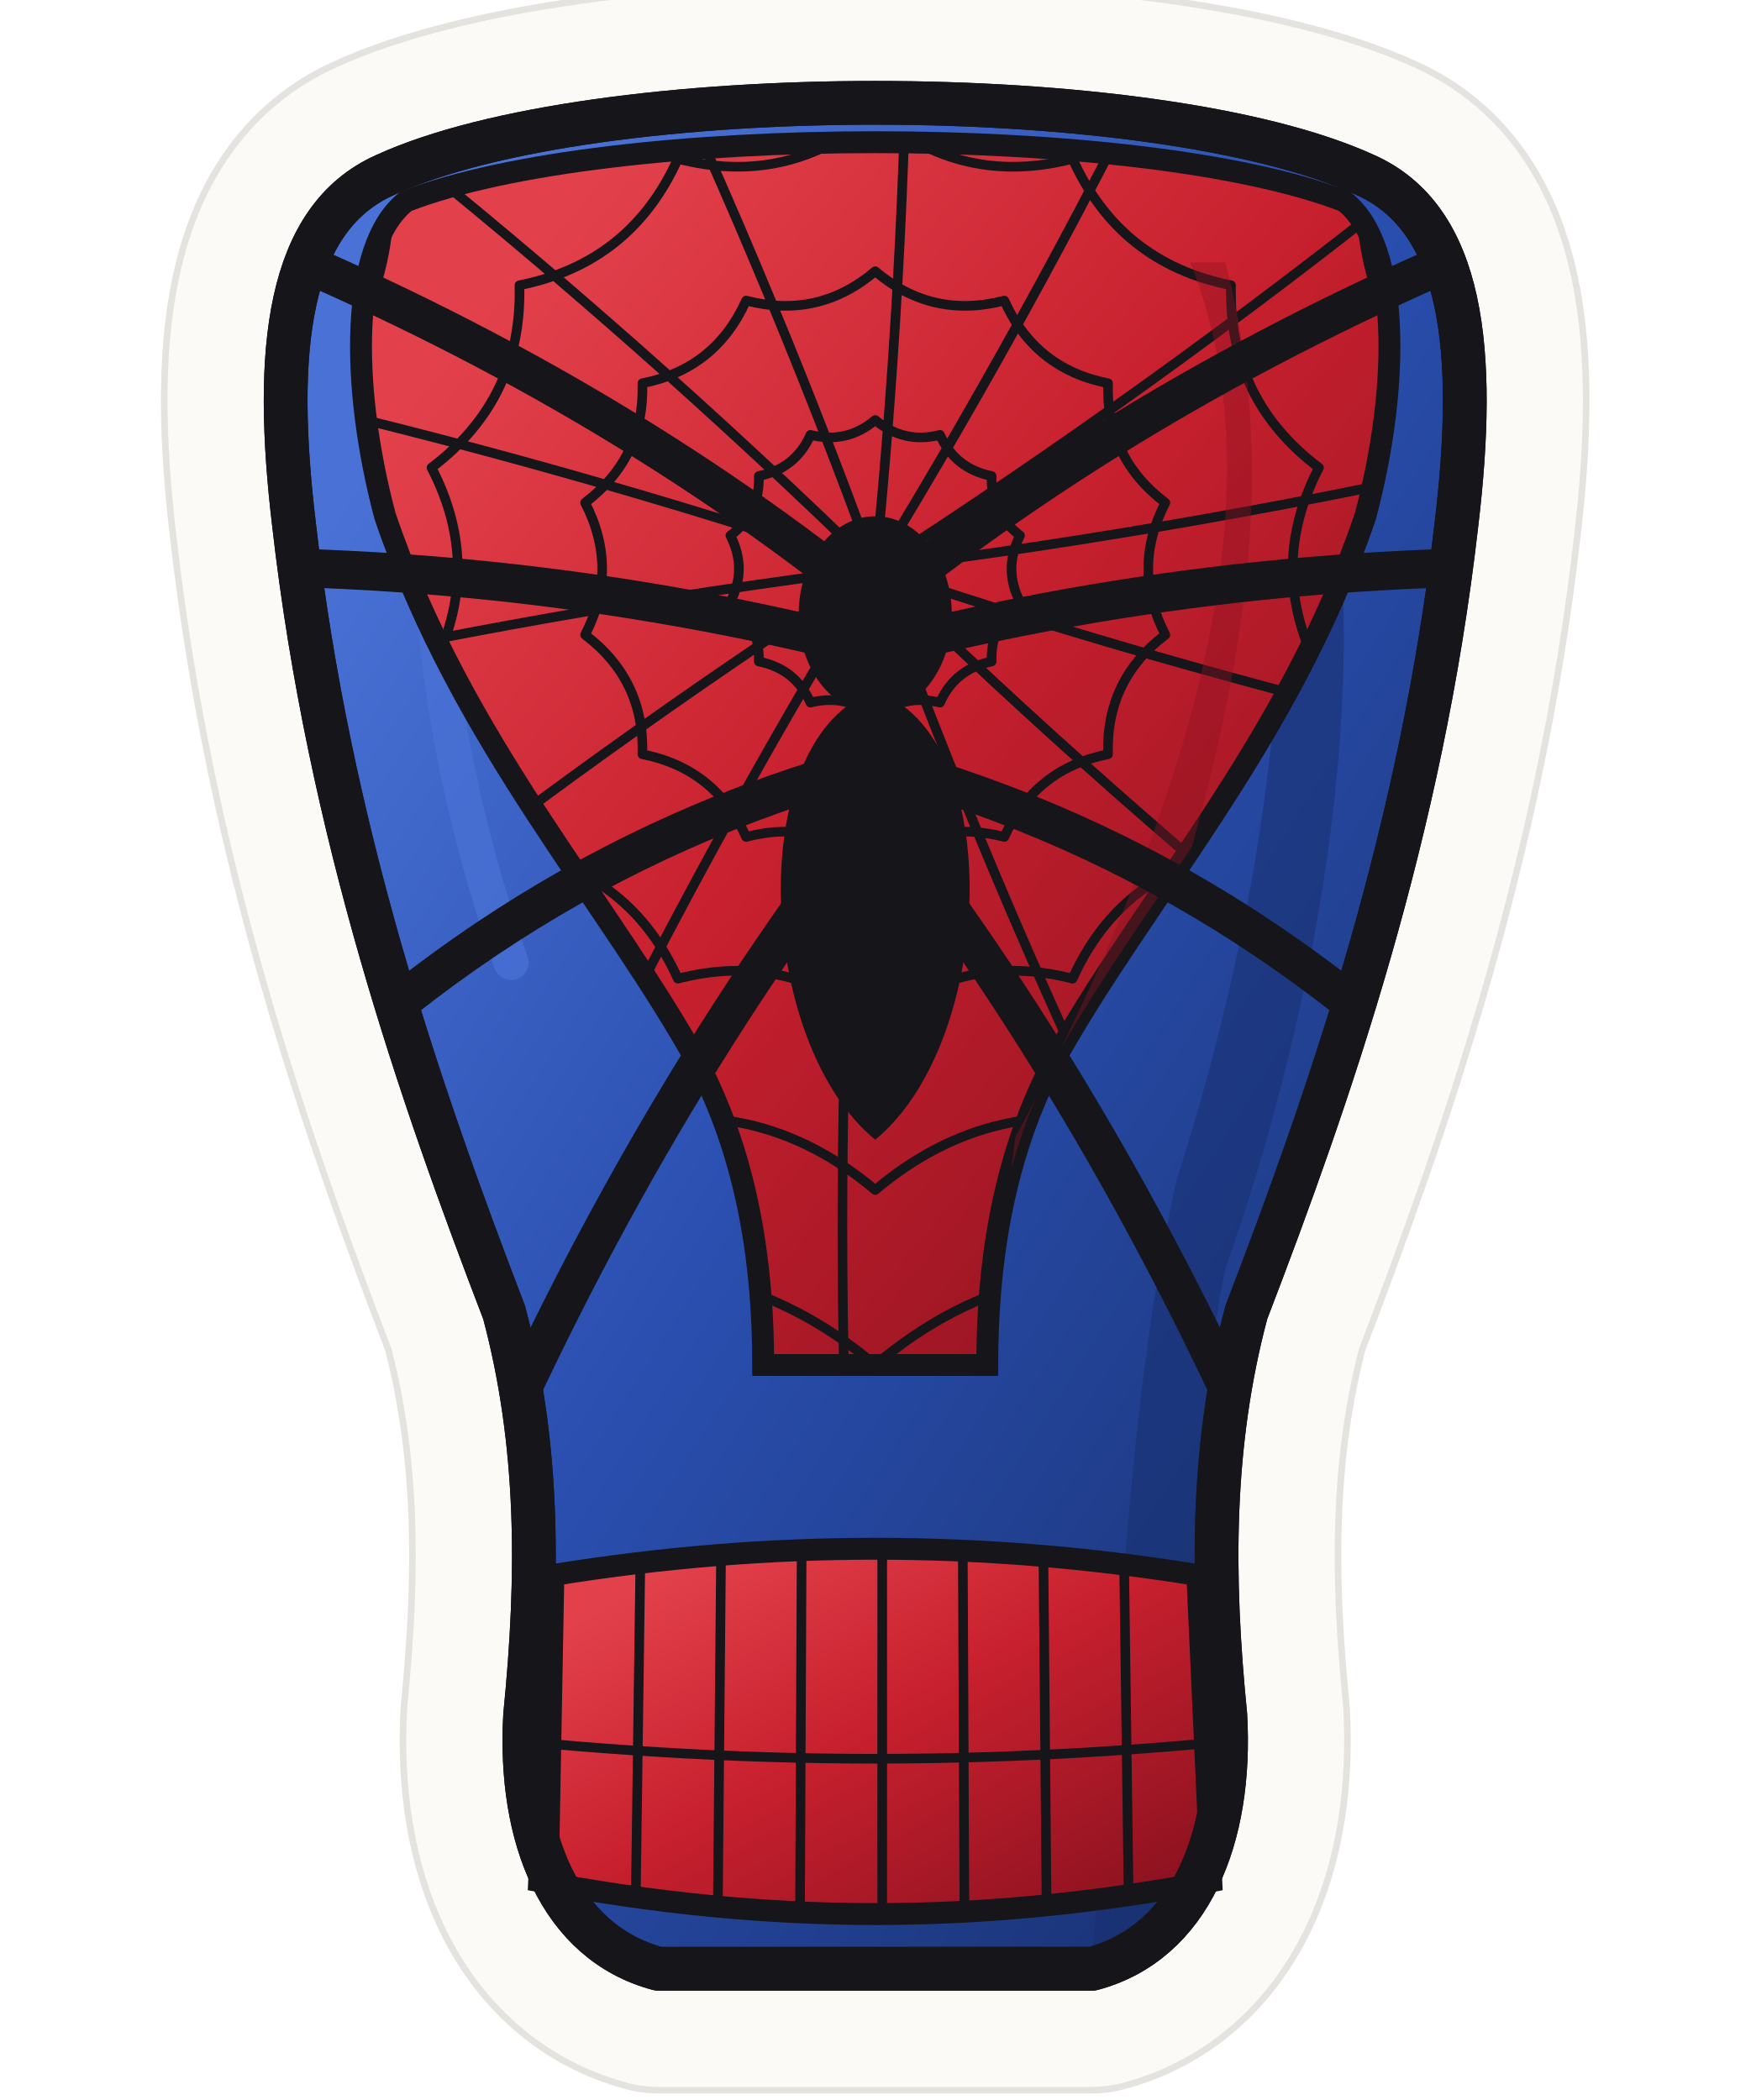
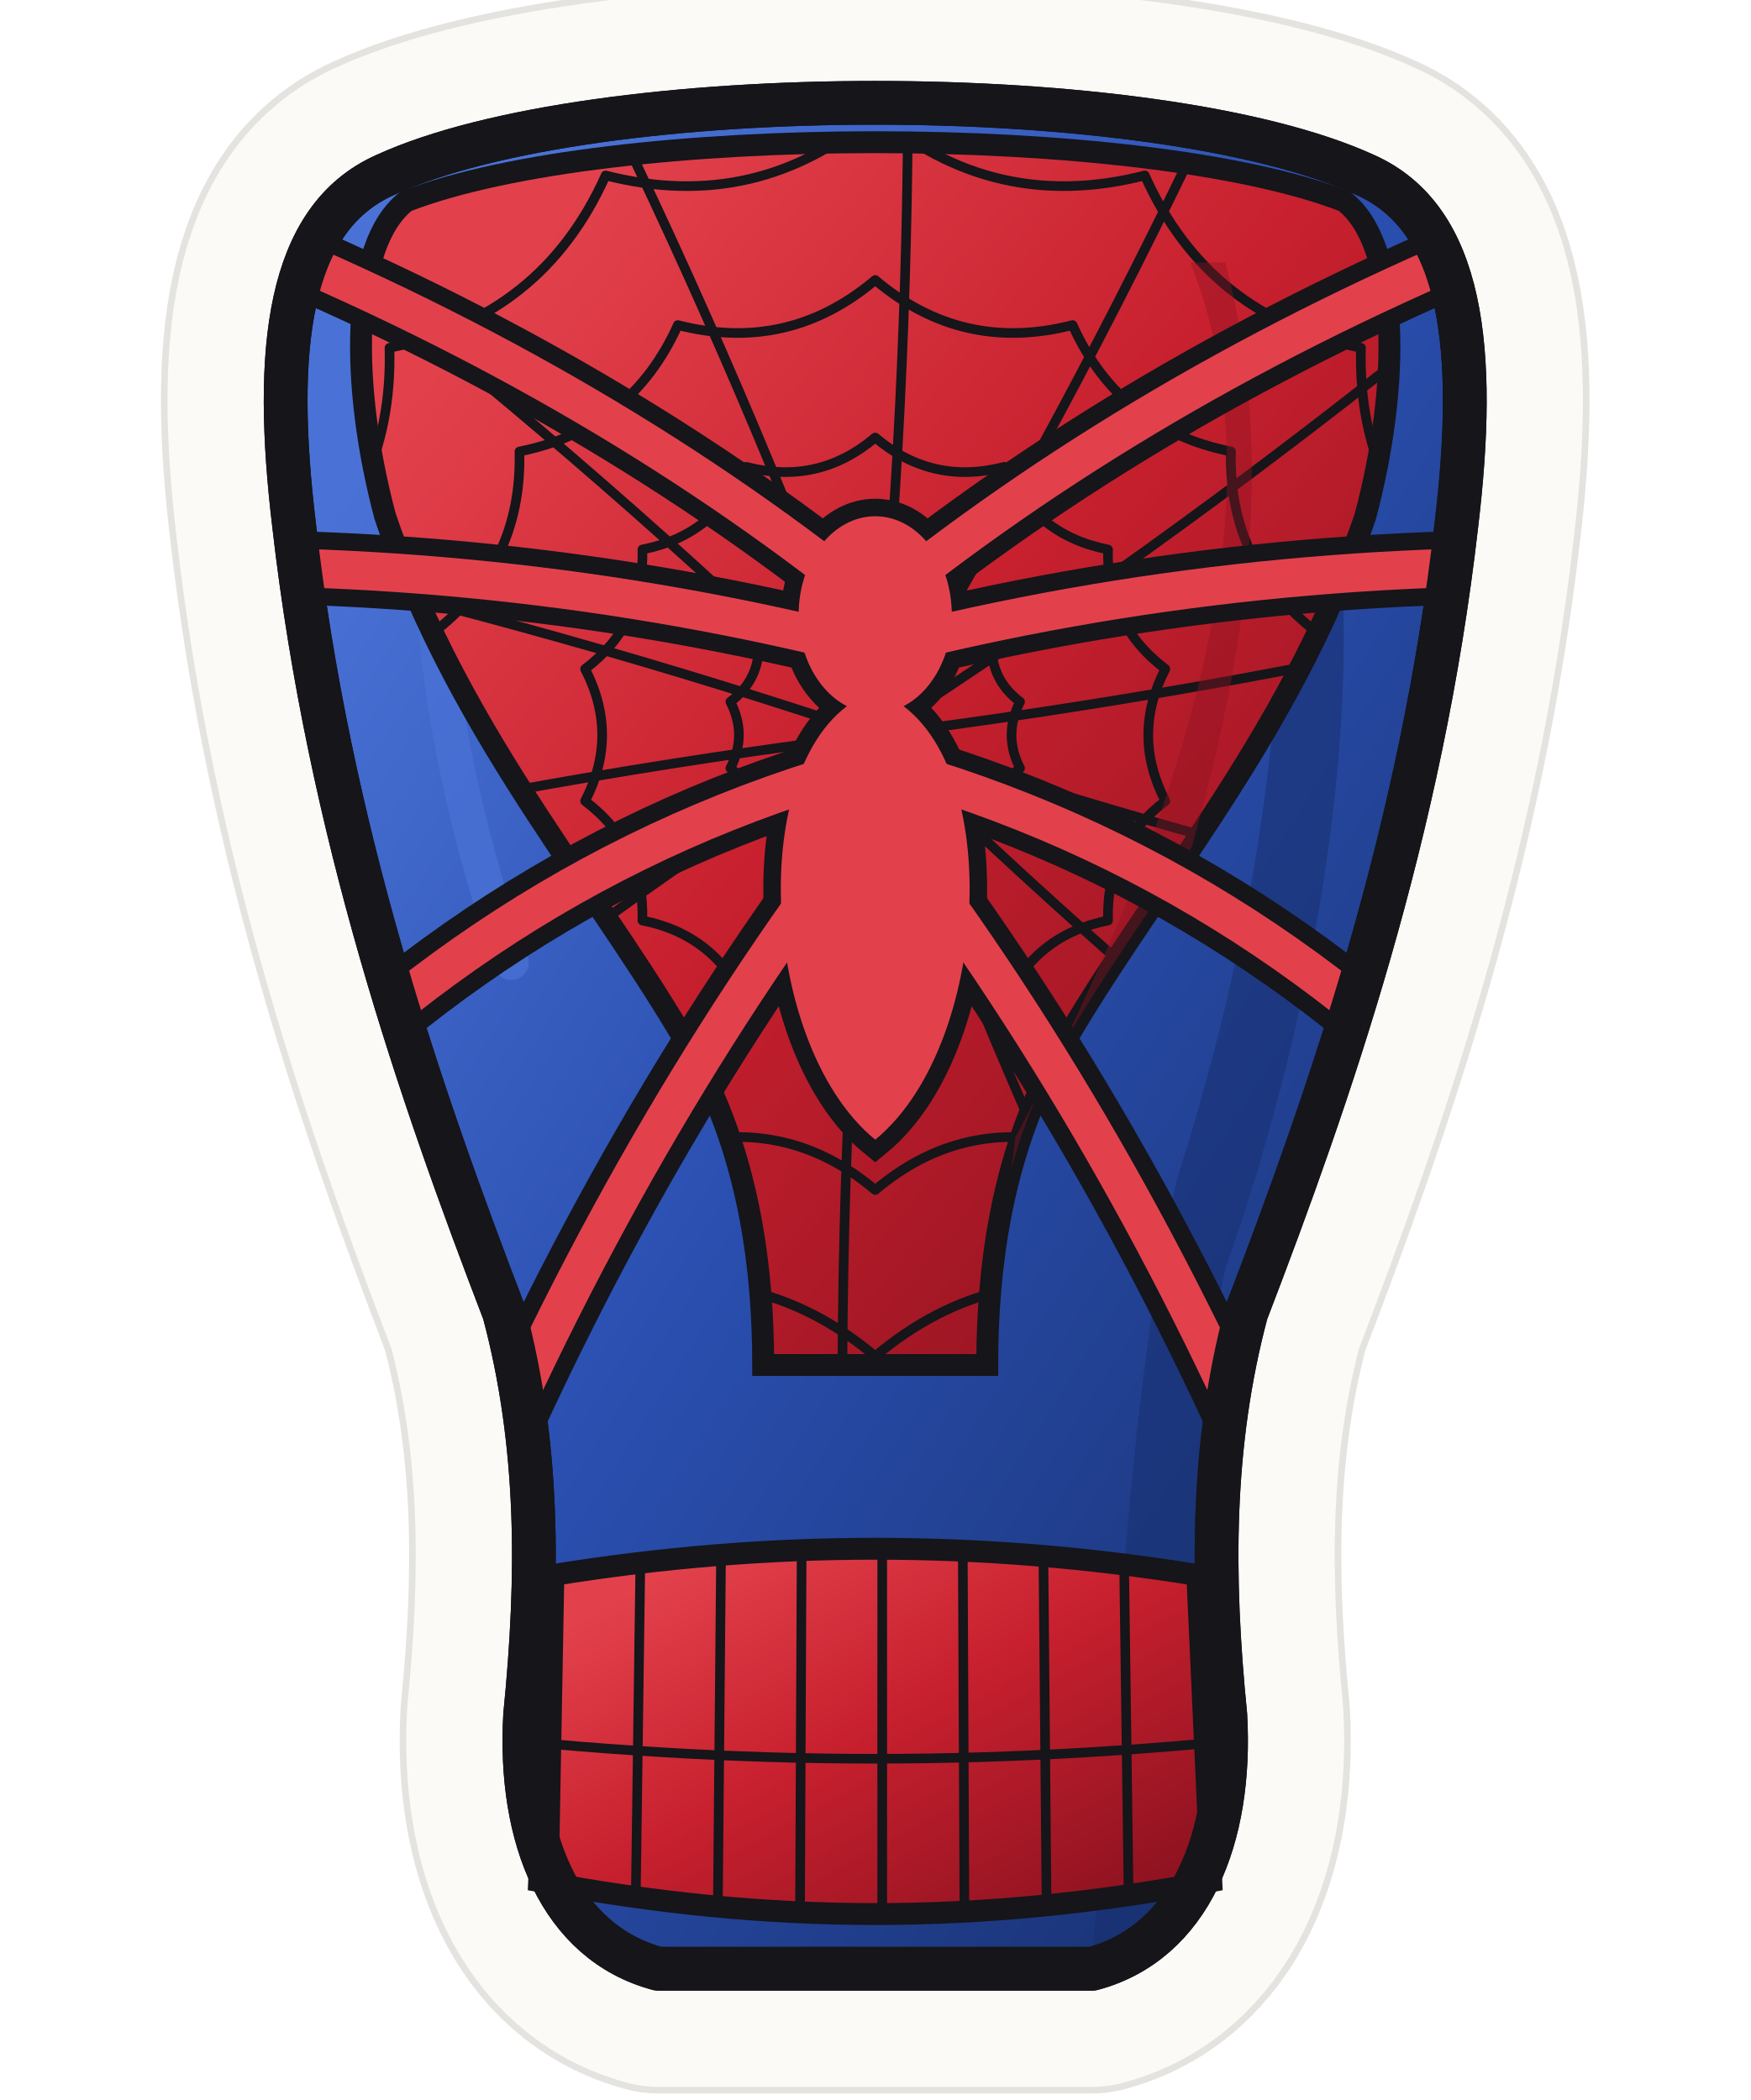
<svg xmlns="http://www.w3.org/2000/svg" width="400" height="480" viewBox="0 0 400 480">
  <defs>
    <linearGradient id="gRed" x1="0.15" y1="0.1" x2="0.95" y2="0.9">
      <stop offset="0" stop-color="#e2414c" />
      <stop offset="0.45" stop-color="#c8202e" />
      <stop offset="1" stop-color="#8e1220" />
    </linearGradient>
    <linearGradient id="gBlue" x1="0.15" y1="0.1" x2="0.95" y2="0.9">
      <stop offset="0" stop-color="#4a72d6" />
      <stop offset="0.45" stop-color="#2a4fb0" />
      <stop offset="1" stop-color="#18306f" />
    </linearGradient>
    <clipPath id="cc">
      <path d="M 92.8 46 C 139.2 28 260.8 28 307.2 46 C 320.0 56 320.0 88 312.0 118 C 294.4 170 260.8 206 240.0 244 C 228.8 266 225.6 290 225.6 312 L 174.4 312 C 174.4 290 171.2 266 160.0 244 C 139.2 206 105.6 170 88.0 118 C 80.0 88 80.0 56 92.8 46 Z" />
    </clipPath>
    <clipPath id="bc">
      <path d="M 126.4 360 C 176.0 352 224.0 352 273.6 360 L 276.8 430 C 224.0 440 176.0 440 123.2 430 Z" />
    </clipPath>
    <clipPath id="tc">
      <path d="M 88.0 40 C 136.0 18 264.0 18 312.0 40 C 334.4 50 337.6 80 332.8 120 C 324.8 190 304.0 250 284.8 300 C 276.8 330 276.8 360 280.0 392 C 281.6 420 272.0 444 249.6 450 L 150.4 450 C 128.0 444 118.4 420 120.0 392 C 123.2 360 123.2 330 115.2 300 C 96.0 250 75.2 190 67.2 120 C 62.4 80 65.6 50 88.0 40 Z" />
    </clipPath>
  </defs>
  <path d="M 88.0 40 C 136.0 18 264.0 18 312.0 40 C 334.4 50 337.6 80 332.8 120 C 324.8 190 304.0 250 284.8 300 C 276.8 330 276.8 360 280.0 392 C 281.6 420 272.0 444 249.6 450 L 150.4 450 C 128.0 444 118.4 420 120.0 392 C 123.2 360 123.2 330 115.2 300 C 96.0 250 75.2 190 67.2 120 C 62.4 80 65.6 50 88.0 40 Z" fill="#fbfaf6" stroke="#fbfaf6" stroke-width="54" stroke-linejoin="round" />
  <path d="M 88.0 40 C 136.0 18 264.0 18 312.0 40 C 334.4 50 337.6 80 332.8 120 C 324.8 190 304.0 250 284.8 300 C 276.8 330 276.8 360 280.0 392 C 281.6 420 272.0 444 249.6 450 L 150.4 450 C 128.0 444 118.4 420 120.0 392 C 123.2 360 123.2 330 115.2 300 C 96.0 250 75.2 190 67.2 120 C 62.4 80 65.6 50 88.0 40 Z" fill="none" stroke="#c9c7c0" stroke-width="57" stroke-linejoin="round" opacity="0.5" />
  <path d="M 88.0 40 C 136.0 18 264.0 18 312.0 40 C 334.4 50 337.6 80 332.8 120 C 324.8 190 304.0 250 284.8 300 C 276.8 330 276.8 360 280.0 392 C 281.6 420 272.0 444 249.6 450 L 150.4 450 C 128.0 444 118.4 420 120.0 392 C 123.2 360 123.2 330 115.2 300 C 96.0 250 75.2 190 67.2 120 C 62.4 80 65.6 50 88.0 40 Z" fill="#fbfaf6" stroke="#fbfaf6" stroke-width="54" stroke-linejoin="round" />
  <path d="M 88.0 40 C 136.0 18 264.0 18 312.0 40 C 334.4 50 337.6 80 332.8 120 C 324.8 190 304.0 250 284.8 300 C 276.8 330 276.8 360 280.0 392 C 281.6 420 272.0 444 249.6 450 L 150.4 450 C 128.0 444 118.4 420 120.0 392 C 123.2 360 123.2 330 115.2 300 C 96.0 250 75.2 190 67.2 120 C 62.4 80 65.6 50 88.0 40 Z" fill="url(#gBlue)" stroke="#15151a" stroke-width="10" stroke-linejoin="round" />
  <path d="M 280.0 60 C 320.0 90 312.0 200 280.0 290 C 272.0 330 272.0 380 276.8 430 L 249.6 446 C 256.0 380 257.6 320 268.8 270 C 294.4 190 300.8 110 280.0 60 Z" fill="#18306f" opacity="0.55" />
  <path d="M 107.2 70 C 91.2 110 99.2 170 116.8 220" fill="none" stroke="#4a72d6" stroke-width="8" stroke-linecap="round" opacity="0.7" />
  <path d="M 92.8 46 C 139.2 28 260.8 28 307.2 46 C 320.0 56 320.0 88 312.0 118 C 294.4 170 260.8 206 240.0 244 C 228.8 266 225.6 290 225.6 312 L 174.4 312 C 174.4 290 171.2 266 160.0 244 C 139.2 206 105.6 170 88.0 118 C 80.0 88 80.0 56 92.8 46 Z" fill="url(#gRed)" stroke="#15151a" stroke-width="5" />
  <g clip-path="url(#cc)">
-     <path d="M200.0 130.0Q215.0 -20.0 200.0 -170.0M200.0 130.0Q278.6 1.4 330.2 -140.3M200.0 130.0Q326.6 48.2 434.5 -57.0M200.0 130.0Q349.6 111.2 492.5 63.2M200.0 130.0Q342.9 178.0 492.5 196.8M200.0 130.0Q307.9 235.3 434.5 317.0M200.0 130.0Q251.6 271.7 330.2 400.3M200.0 130.0Q185.0 280.0 200.0 430.0M200.0 130.0Q121.4 258.6 69.8 400.3M200.0 130.0Q73.4 211.8 -34.5 317.0M200.0 130.0Q50.4 148.8 -92.5 196.8M200.0 130.0Q57.1 82.0 -92.5 63.2M200.0 130.0Q92.1 24.7 -34.5 -57.0M200.0 130.0Q148.4 -11.7 69.8 -140.3M200.0 96.0Q206.5 101.5 214.8 99.4M214.8 99.4Q218.2 107.1 226.6 108.8M226.6 108.8Q226.3 117.3 233.1 122.4M233.1 122.4Q229.2 130.0 233.1 137.6M233.1 137.6Q226.3 142.7 226.6 151.2M226.6 151.2Q218.2 152.9 214.8 160.6M214.8 160.6Q206.5 158.5 200.0 164.0M200.0 164.0Q193.5 158.5 185.2 160.6M185.2 160.6Q181.8 152.9 173.4 151.2M173.4 151.2Q173.7 142.7 166.9 137.6M166.9 137.6Q170.8 130.0 166.9 122.4M166.9 122.4Q173.7 117.3 173.4 108.8M173.4 108.8Q181.8 107.1 185.2 99.4M185.2 99.4Q193.5 101.5 200.0 96.0M200.0 62.0Q213.0 73.0 229.5 68.7M229.5 68.7Q236.5 84.3 253.2 87.6M253.2 87.6Q252.7 104.6 266.3 114.9M266.3 114.9Q258.5 130.0 266.3 145.1M266.3 145.1Q252.7 155.4 253.2 172.4M253.2 172.4Q236.5 175.7 229.5 191.3M229.5 191.3Q213.0 187.0 200.0 198.0M200.0 198.0Q187.0 187.0 170.5 191.3M170.5 191.3Q163.5 175.7 146.8 172.4M146.8 172.4Q147.3 155.4 133.7 145.1M133.7 145.1Q141.5 130.0 133.7 114.9M133.7 114.9Q147.3 104.6 146.8 87.6M146.8 87.6Q163.5 84.3 170.5 68.7M170.5 68.7Q187.0 73.0 200.0 62.0M200.0 26.0Q219.9 42.8 245.1 36.3M245.1 36.3Q255.8 60.1 281.3 65.2M281.3 65.2Q280.6 91.2 301.4 106.9M301.4 106.9Q289.4 130.0 301.4 153.1M301.4 153.1Q280.6 168.8 281.3 194.8M281.3 194.8Q255.8 199.9 245.1 223.7M245.1 223.7Q219.9 217.2 200.0 234.0M200.0 234.0Q180.1 217.2 154.9 223.7M154.9 223.7Q144.2 199.9 118.7 194.8M118.7 194.8Q119.4 168.8 98.6 153.1M98.6 153.1Q110.6 130.0 98.6 106.9M98.6 106.9Q119.4 91.2 118.7 65.2M118.7 65.2Q144.2 60.1 154.9 36.3M154.9 36.3Q180.1 42.8 200.0 26.0M200.0 -12.0Q227.2 10.9 261.6 2.1M261.6 2.1Q276.1 34.5 311.0 41.5M311.0 41.5Q310.0 77.0 338.4 98.4M338.4 98.4Q322.1 130.0 338.4 161.6M338.4 161.6Q310.0 183.0 311.0 218.5M311.0 218.5Q276.1 225.5 261.6 257.9M261.6 257.9Q227.2 249.1 200.0 272.0M200.0 272.0Q172.8 249.1 138.4 257.9M138.4 257.9Q123.9 225.5 89.0 218.5M89.0 218.5Q90.0 183.0 61.6 161.6M61.6 161.6Q77.9 130.0 61.6 98.4M61.6 98.4Q90.0 77.0 89.0 41.5M89.0 41.5Q123.9 34.5 138.4 2.1M138.4 2.1Q172.8 10.9 200.0 -12.0M200.0 -52.0Q234.8 -22.6 279.0 -34.0M279.0 -34.0Q297.6 7.6 342.3 16.5M342.3 16.5Q341.0 62.1 377.4 89.5M377.4 89.5Q356.5 130.0 377.4 170.5M377.4 170.5Q341.0 197.9 342.3 243.5M342.3 243.5Q297.6 252.4 279.0 294.0M279.0 294.0Q234.8 282.6 200.0 312.0M200.0 312.0Q165.2 282.6 121.0 294.0M121.0 294.0Q102.4 252.4 57.7 243.5M57.7 243.5Q59.0 197.9 22.6 170.5M22.6 170.5Q43.5 130.0 22.6 89.5M22.6 89.5Q59.0 62.1 57.7 16.5M57.7 16.5Q102.4 7.6 121.0 -34.0M121.0 -34.0Q165.2 -22.6 200.0 -52.0M200.0 -94.0Q242.9 -57.8 297.2 -71.8M297.2 -71.8Q320.1 -20.6 375.1 -9.7M375.1 -9.7Q373.6 46.4 418.4 80.2M418.4 80.2Q392.6 130.0 418.4 179.8M418.4 179.8Q373.6 213.6 375.1 269.7M375.1 269.7Q320.1 280.6 297.2 331.8M297.2 331.8Q242.9 317.8 200.0 354.0M200.0 354.0Q157.1 317.8 102.8 331.8M102.8 331.8Q79.9 280.6 24.9 269.7M24.9 269.7Q26.4 213.6 -18.4 179.8M-18.4 179.8Q7.4 130.0 -18.4 80.2M-18.4 80.2Q26.4 46.4 24.9 -9.7M24.9 -9.7Q79.9 -20.6 102.8 -71.8M102.8 -71.8Q157.1 -57.8 200.0 -94.0" fill="none" stroke="#15151a" stroke-width="2.2" stroke-linecap="round" />
+     <path d="M200.0 168.0Q215.0 18.0 200.0 -132.0M200.0 168.0Q278.6 39.4 330.2 -102.3M200.0 168.0Q326.6 86.2 434.5 -19.0M200.0 168.0Q349.6 149.2 492.5 101.2M200.0 168.0Q342.9 216.0 492.5 234.8M200.0 168.0Q307.9 273.3 434.5 355.0M200.0 168.0Q251.6 309.7 330.2 438.3M200.0 168.0Q185.0 318.0 200.0 468.0M200.0 168.0Q121.4 296.6 69.8 438.3M200.0 168.0Q73.4 249.8 -34.5 355.0M200.0 168.0Q50.4 186.8 -92.5 234.8M200.0 168.0Q57.1 120.0 -92.5 101.2M200.0 168.0Q92.1 62.7 -34.5 -19.0M200.0 168.0Q148.4 26.3 69.8 -102.3M200.0 134.0Q206.5 139.5 214.8 137.4M214.8 137.4Q218.2 145.1 226.6 146.8M226.6 146.8Q226.3 155.3 233.1 160.4M233.1 160.4Q229.2 168.0 233.1 175.6M233.1 175.6Q226.3 180.7 226.6 189.2M226.6 189.2Q218.2 190.9 214.8 198.6M214.8 198.6Q206.5 196.5 200.0 202.0M200.0 202.0Q193.5 196.5 185.2 198.6M185.2 198.6Q181.8 190.9 173.4 189.2M173.4 189.2Q173.7 180.7 166.9 175.6M166.9 175.6Q170.8 168.0 166.9 160.4M166.9 160.4Q173.7 155.3 173.4 146.8M173.4 146.8Q181.8 145.1 185.2 137.4M185.2 137.4Q193.5 139.5 200.0 134.0M200.0 100.0Q213.0 111.0 229.5 106.7M229.5 106.7Q236.5 122.3 253.2 125.6M253.2 125.6Q252.7 142.6 266.3 152.9M266.3 152.9Q258.5 168.0 266.3 183.1M266.3 183.1Q252.7 193.4 253.2 210.4M253.2 210.4Q236.5 213.7 229.5 229.3M229.5 229.3Q213.0 225.0 200.0 236.0M200.0 236.0Q187.0 225.0 170.5 229.3M170.5 229.3Q163.5 213.7 146.8 210.4M146.8 210.4Q147.3 193.4 133.7 183.1M133.7 183.1Q141.5 168.0 133.7 152.9M133.7 152.9Q147.3 142.6 146.8 125.6M146.8 125.6Q163.5 122.3 170.5 106.7M170.5 106.7Q187.0 111.0 200.0 100.0M200.0 64.0Q219.9 80.8 245.1 74.3M245.1 74.3Q255.8 98.1 281.3 103.2M281.3 103.2Q280.6 129.2 301.4 144.9M301.4 144.9Q289.4 168.0 301.4 191.1M301.4 191.1Q280.6 206.8 281.3 232.8M281.3 232.8Q255.8 237.9 245.1 261.7M245.1 261.7Q219.9 255.2 200.0 272.0M200.0 272.0Q180.1 255.2 154.9 261.7M154.9 261.7Q144.2 237.9 118.7 232.8M118.7 232.8Q119.4 206.8 98.6 191.1M98.6 191.1Q110.6 168.0 98.6 144.9M98.6 144.9Q119.4 129.2 118.7 103.2M118.7 103.2Q144.2 98.1 154.9 74.3M154.9 74.3Q180.1 80.8 200.0 64.0M200.0 26.0Q227.2 48.9 261.6 40.1M261.6 40.1Q276.1 72.5 311.0 79.5M311.0 79.5Q310.0 115.0 338.4 136.4M338.4 136.4Q322.1 168.0 338.4 199.6M338.4 199.6Q310.0 221.0 311.0 256.5M311.0 256.5Q276.1 263.5 261.6 295.9M261.6 295.9Q227.2 287.1 200.0 310.0M200.0 310.0Q172.8 287.1 138.4 295.9M138.4 295.9Q123.9 263.5 89.0 256.5M89.0 256.5Q90.0 221.0 61.6 199.6M61.6 199.6Q77.9 168.0 61.6 136.4M61.6 136.4Q90.0 115.0 89.0 79.5M89.0 79.5Q123.9 72.5 138.4 40.1M138.4 40.1Q172.8 48.9 200.0 26.0M200.0 -14.0Q234.8 15.4 279.0 4.0M279.0 4.0Q297.6 45.6 342.3 54.5M342.3 54.5Q341.0 100.1 377.4 127.5M377.4 127.5Q356.5 168.0 377.4 208.5M377.4 208.5Q341.0 235.9 342.3 281.5M342.3 281.5Q297.6 290.4 279.0 332.0M279.0 332.0Q234.8 320.6 200.0 350.0M200.0 350.0Q165.2 320.6 121.0 332.0M121.0 332.0Q102.4 290.4 57.7 281.5M57.7 281.5Q59.0 235.9 22.6 208.5M22.6 208.5Q43.5 168.0 22.6 127.5M22.6 127.5Q59.0 100.1 57.7 54.5M57.7 54.5Q102.4 45.6 121.0 4.0M121.0 4.0Q165.2 15.4 200.0 -14.0M200.0 -56.0Q242.9 -19.8 297.2 -33.8M297.2 -33.8Q320.1 17.4 375.1 28.3M375.1 28.3Q373.6 84.4 418.4 118.2M418.4 118.2Q392.6 168.0 418.4 217.8M418.4 217.8Q373.6 251.6 375.1 307.7M375.1 307.7Q320.1 318.6 297.2 369.8M297.2 369.8Q242.9 355.8 200.0 392.0M200.0 392.0Q157.1 355.8 102.8 369.8M102.8 369.8Q79.9 318.6 24.9 307.7M24.9 307.7Q26.4 251.6 -18.4 217.8M-18.4 217.8Q7.4 168.0 -18.4 118.2M-18.4 118.2Q26.4 84.4 24.9 28.3M24.9 28.3Q79.9 17.4 102.8 -33.8M102.8 -33.8Q157.1 -19.8 200.0 -56.0" fill="none" stroke="#15151a" stroke-width="2.2" stroke-linecap="round" />
    <path d="M 272.0 60 C 296.0 120 264.0 200 232.0 260 L 225.6 312 L 240.0 312 C 249.6 240 304.0 150 280.0 60 Z" fill="#8e1220" opacity="0.4" />
  </g>
  <path d="M 126.4 360 C 176.0 352 224.0 352 273.6 360 L 276.8 430 C 224.0 440 176.0 440 123.2 430 Z" fill="url(#gRed)" stroke="#15151a" stroke-width="5" />
  <g clip-path="url(#bc)">
    <path d="M128.0 352 L126.4 440" stroke="#15151a" stroke-width="2.2" />
    <path d="M146.4 352 L145.2 440" stroke="#15151a" stroke-width="2.2" />
    <path d="M164.8 352 L164.0 440" stroke="#15151a" stroke-width="2.2" />
    <path d="M183.2 352 L182.8 440" stroke="#15151a" stroke-width="2.2" />
    <path d="M201.6 352 L201.6 440" stroke="#15151a" stroke-width="2.2" />
    <path d="M220.0 352 L220.4 440" stroke="#15151a" stroke-width="2.2" />
    <path d="M238.4 352 L239.2 440" stroke="#15151a" stroke-width="2.2" />
    <path d="M256.8 352 L258.0 440" stroke="#15151a" stroke-width="2.2" />
    <path d="M275.2 352 L276.8 440" stroke="#15151a" stroke-width="2.2" />
    <path d="M100 396 C170 404 230 404 300 396" fill="none" stroke="#15151a" stroke-width="2.2" />
  </g>
  <g clip-path="url(#tc)">
-     <path d="M190.0 130.5Q125.0 80.5 40.0 48.0" fill="none" stroke="#15151a" stroke-width="8.8" stroke-linecap="round" />
-     <path d="M187.5 145.5Q102.5 125.5 12.5 130.5" fill="none" stroke="#15151a" stroke-width="8.8" stroke-linecap="round" />
-     <path d="M187.5 178.0Q100.0 205.5 37.5 283.0" fill="none" stroke="#15151a" stroke-width="8.8" stroke-linecap="round" />
-     <path d="M190.0 198.0Q135.0 273.0 97.5 368.0" fill="none" stroke="#15151a" stroke-width="8.8" stroke-linecap="round" />
-     <path d="M210.0 130.5Q275.0 80.5 360.0 48.0" fill="none" stroke="#15151a" stroke-width="8.8" stroke-linecap="round" />
-     <path d="M212.5 145.5Q297.5 125.5 387.5 130.5" fill="none" stroke="#15151a" stroke-width="8.8" stroke-linecap="round" />
-     <path d="M212.5 178.0Q300.0 205.5 362.5 283.0" fill="none" stroke="#15151a" stroke-width="8.8" stroke-linecap="round" />
-     <path d="M210.0 198.0Q265.0 273.0 302.5 368.0" fill="none" stroke="#15151a" stroke-width="8.8" stroke-linecap="round" />
-     <ellipse cx="200" cy="140.5" rx="17.5" ry="22.5" fill="#15151a" />
-     <path d="M200 158.0 C230.0 168.0 227.5 238.0 200 260.5 C172.5 238.0 170.0 168.0 200 158.0 Z" fill="#15151a" />
+     <path d="M190.0 130.5Q125.0 80.5 40.0 48.0" fill="none" stroke="#15151a" stroke-width="16.8" stroke-linecap="round" />
+     <path d="M187.5 145.5Q102.5 125.5 12.5 130.5" fill="none" stroke="#15151a" stroke-width="16.8" stroke-linecap="round" />
+     <path d="M187.5 178.0Q100.0 205.5 37.5 283.0" fill="none" stroke="#15151a" stroke-width="16.8" stroke-linecap="round" />
+     <path d="M190.0 198.0Q135.0 273.0 97.5 368.0" fill="none" stroke="#15151a" stroke-width="16.8" stroke-linecap="round" />
+     <path d="M210.0 130.5Q275.0 80.5 360.0 48.0" fill="none" stroke="#15151a" stroke-width="16.8" stroke-linecap="round" />
+     <path d="M212.5 145.5Q297.5 125.5 387.5 130.5" fill="none" stroke="#15151a" stroke-width="16.8" stroke-linecap="round" />
+     <path d="M212.5 178.0Q300.0 205.5 362.5 283.0" fill="none" stroke="#15151a" stroke-width="16.8" stroke-linecap="round" />
+     <path d="M210.0 198.0Q265.0 273.0 302.5 368.0" fill="none" stroke="#15151a" stroke-width="16.8" stroke-linecap="round" />
+     <ellipse cx="200" cy="140.5" rx="21.5" ry="26.5" fill="#15151a" />
+     <path d="M200 158.0 C230.0 168.0 227.5 238.0 200 260.5 C172.5 238.0 170.0 168.0 200 158.0 Z" fill="#15151a" stroke="#15151a" stroke-width="8.0" />
+     <path d="M190.0 130.5Q125.0 80.5 40.0 48.0" fill="none" stroke="#e2414c" stroke-width="8.8" stroke-linecap="round" />
+     <path d="M187.5 145.5Q102.5 125.5 12.5 130.5" fill="none" stroke="#e2414c" stroke-width="8.8" stroke-linecap="round" />
+     <path d="M187.5 178.0Q100.0 205.5 37.5 283.0" fill="none" stroke="#e2414c" stroke-width="8.8" stroke-linecap="round" />
+     <path d="M190.0 198.0Q135.0 273.0 97.5 368.0" fill="none" stroke="#e2414c" stroke-width="8.8" stroke-linecap="round" />
+     <path d="M210.0 130.5Q275.0 80.5 360.0 48.0" fill="none" stroke="#e2414c" stroke-width="8.8" stroke-linecap="round" />
+     <path d="M212.5 145.5Q297.5 125.5 387.5 130.5" fill="none" stroke="#e2414c" stroke-width="8.8" stroke-linecap="round" />
+     <path d="M212.5 178.0Q300.0 205.5 362.5 283.0" fill="none" stroke="#e2414c" stroke-width="8.8" stroke-linecap="round" />
+     <path d="M210.0 198.0Q265.0 273.0 302.5 368.0" fill="none" stroke="#e2414c" stroke-width="8.8" stroke-linecap="round" />
+     <ellipse cx="200" cy="140.5" rx="17.5" ry="22.5" fill="#e2414c" />
+     <path d="M200 158.0 C230.0 168.0 227.5 238.0 200 260.5 C172.5 238.0 170.0 168.0 200 158.0 Z" fill="#e2414c" stroke="#e2414c" stroke-width="0.0" />
  </g>
  <path d="M 88.0 40 C 136.0 18 264.0 18 312.0 40 C 334.4 50 337.6 80 332.8 120 C 324.8 190 304.0 250 284.8 300 C 276.8 330 276.8 360 280.0 392 C 281.6 420 272.0 444 249.6 450 L 150.4 450 C 128.0 444 118.4 420 120.0 392 C 123.2 360 123.2 330 115.2 300 C 96.0 250 75.2 190 67.2 120 C 62.4 80 65.6 50 88.0 40 Z" fill="none" stroke="#15151a" stroke-width="10" stroke-linejoin="round" />
</svg>
